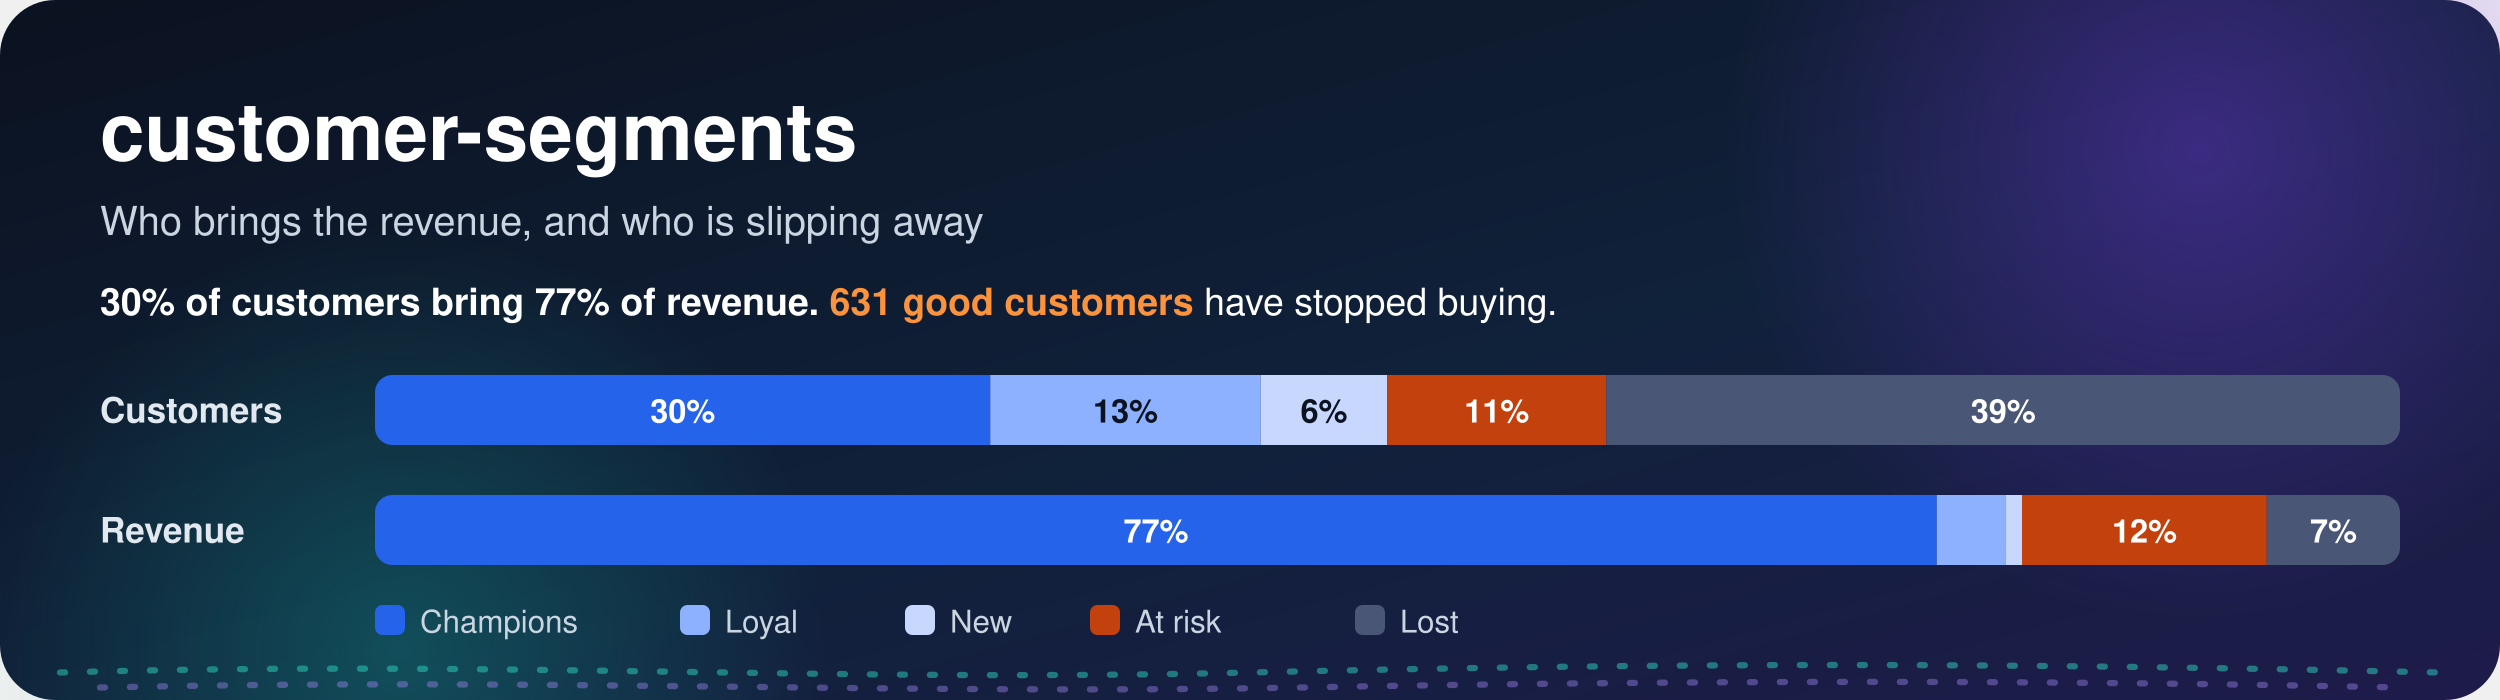
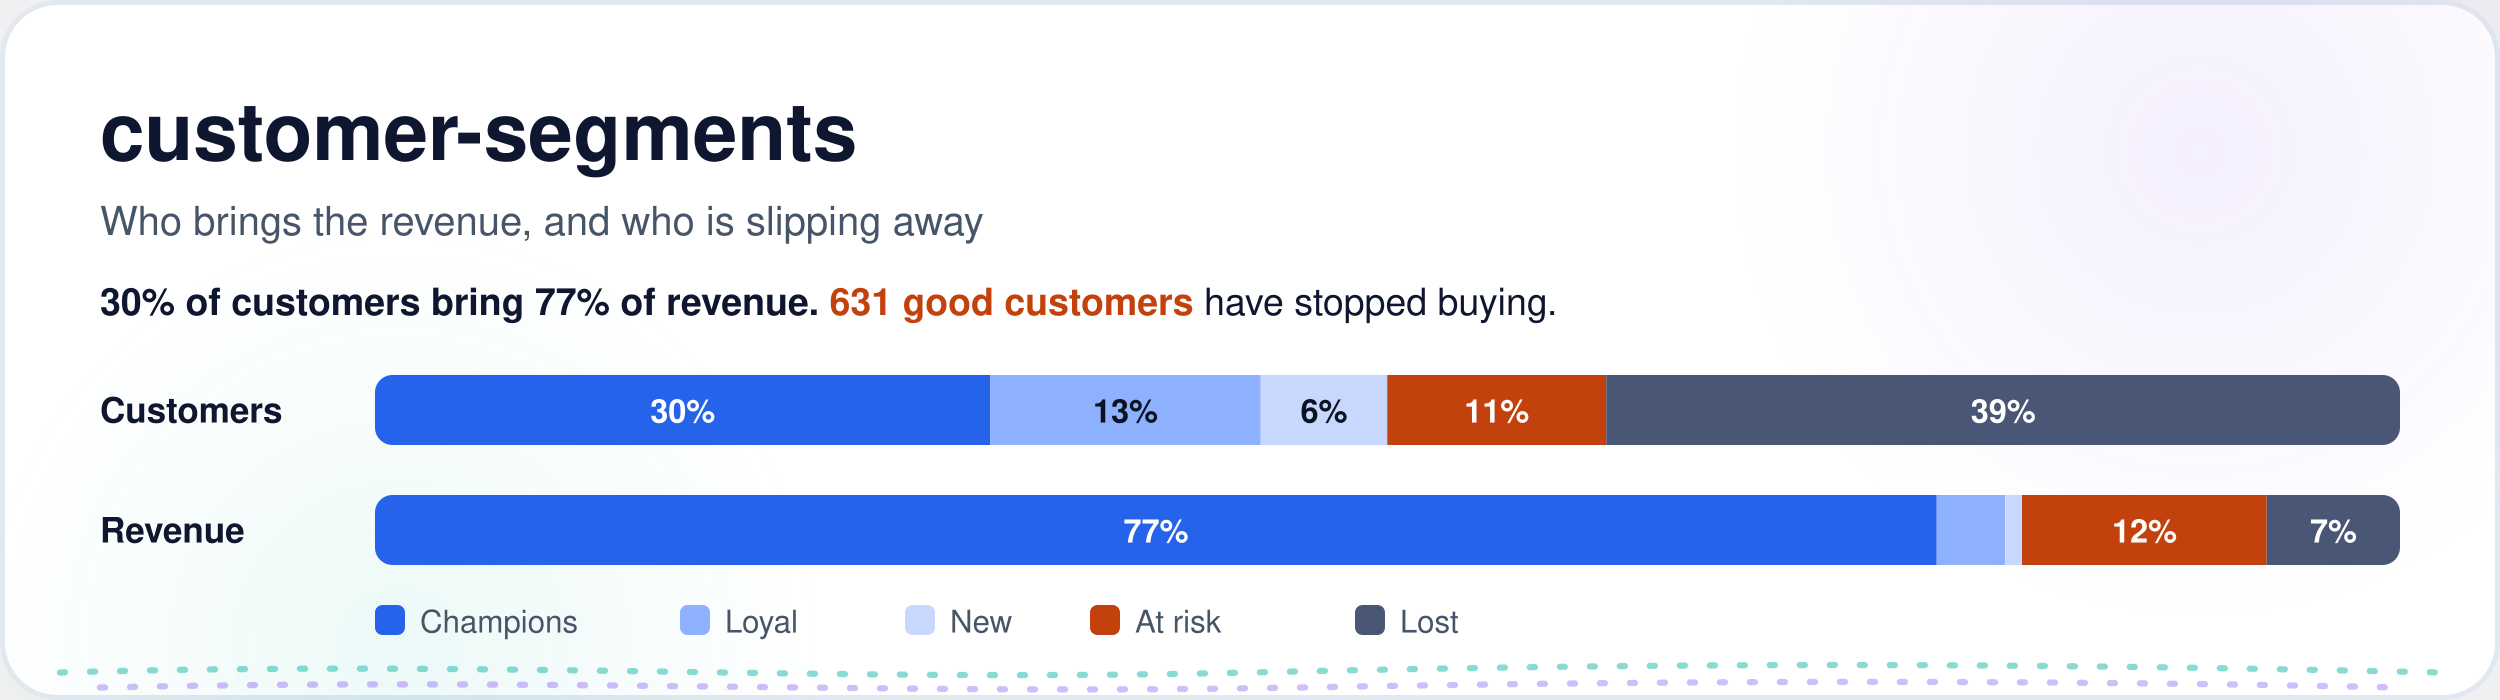
<svg xmlns="http://www.w3.org/2000/svg" viewBox="0 0 1000 280" width="1000" height="280" role="img" aria-label="customer-segments: who brings the revenue, and who is slipping away. 30% of customers bring 77% of revenue, and 631 good customers have stopped buying. Two bars compare each group's share of customers with its share of revenue.">
  <defs>
-     <linearGradient id="bg" x1="0" y1="0" x2="1" y2="1">
-       <stop offset="0" stop-color="#0B1220" />
-       <stop offset="0.55" stop-color="#10213A" />
-       <stop offset="1" stop-color="#1E1B4B" />
-     </linearGradient>
    <clipPath id="bars">
      <rect x="150" y="150" width="810" height="28" rx="7" />
      <rect x="150" y="198" width="810" height="28" rx="7" />
    </clipPath>
    <radialGradient id="jrGlowA" cx="0.5" cy="0.5" r="0.5">
-       <stop offset="0" stop-color="#7C3AED" stop-opacity="0.4" />
+       <stop offset="0" stop-color="#7C3AED" stop-opacity="0.08" />
      <stop offset="1" stop-color="#7C3AED" stop-opacity="0" />
    </radialGradient>
    <radialGradient id="jrGlowB" cx="0.5" cy="0.5" r="0.5">
-       <stop offset="0" stop-color="#14B8A6" stop-opacity="0.3" />
+       <stop offset="0" stop-color="#14B8A6" stop-opacity="0.08" />
      <stop offset="1" stop-color="#14B8A6" stop-opacity="0" />
    </radialGradient>
  </defs>
  <style>
    text { font-family: "Segoe UI", -apple-system, Helvetica, Arial, sans-serif; }
-     .name { font-size: 32px; font-weight: 700; fill: #FFFFFF; }
-     .sub { font-size: 16px; fill: #CBD5E1; }
-     .result { font-size: 15px; fill: #FFFFFF; }
-     .hot { fill: #FB923C; font-weight: 700; }
-     .lab { font-size: 14px; font-weight: 700; fill: #E2E8F0; }
+     .name { font-size: 32px; font-weight: 700; fill: #0E1630; }
+     .sub { font-size: 16px; fill: #475569; }
+     .result { font-size: 15px; fill: #0E1630; }
+     .hot { fill: #C2410C; font-weight: 700; }
+     .lab { font-size: 14px; font-weight: 700; fill: #0E1630; }
    .in { font-size: 13px; font-weight: 700; }
-     .leg { font-size: 12.5px; fill: #CBD5E1; }
+     .leg { font-size: 12.5px; fill: #475569; }
      .wave { fill: none; stroke-width: 2.5; stroke-linecap: round; stroke-dasharray: 2 10; animation: flow 6s linear infinite; }
    @keyframes flow { to { stroke-dashoffset: -120; } }
  </style>
-   <rect width="1000" height="280" rx="22" fill="url(#bg)" />
+   <rect x="1" y="1" width="998" height="278" rx="22" fill="#FFFFFF" stroke="#E2E8F0" stroke-width="2" />
  <circle cx="880" cy="60" r="190" fill="url(#jrGlowA)" />
  <circle cx="160" cy="260" r="170" fill="url(#jrGlowB)" />
-   <path class="wave" stroke="#2DD4BF" stroke-opacity="0.5" d="M24 269 C 200 264, 330 273, 500 269 S 800 265, 976 269" />
-   <path class="wave" stroke="#A78BFA" stroke-opacity="0.4" style="animation-duration:9s" d="M40 275 C 220 271, 360 278, 520 275 S 820 272, 960 275" />
+   <path class="wave" stroke="#14B8A6" stroke-opacity="0.5" d="M24 269 C 200 264, 330 273, 500 269 S 800 265, 976 269" />
+   <path class="wave" stroke="#8B5CF6" stroke-opacity="0.4" style="animation-duration:9s" d="M40 275 C 220 271, 360 278, 520 275 S 820 272, 960 275" />
  <text x="40" y="64" class="name">customer-segments</text>
  <text x="40" y="94" class="sub">Who brings the revenue, and who is slipping away</text>
  <text x="40" y="126" class="result">
    <tspan font-weight="700">30% of customers bring 77% of revenue.</tspan>
    <tspan class="hot">631 good customers</tspan> have stopped buying.</text>
  <text x="40" y="169" class="lab">Customers</text>
  <text x="40" y="217" class="lab">Revenue</text>
  <g clip-path="url(#bars)">
    <rect x="150.0" y="150" width="246.1" height="28" fill="#2563EB" />
    <text x="273.1" y="169" class="in" fill="#FFFFFF" text-anchor="middle">30%</text>
    <rect x="396.1" y="150" width="108.2" height="28" fill="#8DB0FF" />
    <text x="450.2" y="169" class="in" fill="#0B1220" text-anchor="middle">13%</text>
    <rect x="504.3" y="150" width="50.6" height="28" fill="#C7D7FE" />
    <text x="529.6" y="169" class="in" fill="#0B1220" text-anchor="middle">6%</text>
    <rect x="554.9" y="150" width="87.6" height="28" fill="#C2410C" />
    <text x="598.7" y="169" class="in" fill="#FFFFFF" text-anchor="middle">11%</text>
    <rect x="642.5" y="150" width="317.5" height="28" fill="#4A5675" />
    <text x="801.3" y="169" class="in" fill="#FFFFFF" text-anchor="middle">39%</text>
    <rect x="150.0" y="198" width="624.7" height="28" fill="#2563EB" />
    <text x="462.4" y="217" class="in" fill="#FFFFFF" text-anchor="middle">77%</text>
    <rect x="774.7" y="198" width="27.3" height="28" fill="#8DB0FF" />
    <rect x="802.1" y="198" width="6.8" height="28" fill="#C7D7FE" />
    <rect x="808.8" y="198" width="97.9" height="28" fill="#C2410C" />
    <text x="857.8" y="217" class="in" fill="#FFFFFF" text-anchor="middle">12%</text>
    <rect x="906.7" y="198" width="53.3" height="28" fill="#4A5675" />
    <text x="933.4" y="217" class="in" fill="#FFFFFF" text-anchor="middle">7%</text>
  </g>
  <rect x="150" y="242" width="12" height="12" rx="3" fill="#2563EB" />
  <text x="168" y="253" class="leg">Champions</text>
  <rect x="272" y="242" width="12" height="12" rx="3" fill="#8DB0FF" />
  <text x="290" y="253" class="leg">Loyal</text>
  <rect x="362" y="242" width="12" height="12" rx="3" fill="#C7D7FE" />
  <text x="380" y="253" class="leg">New</text>
  <rect x="436" y="242" width="12" height="12" rx="3" fill="#C2410C" />
  <text x="454" y="253" class="leg">At risk</text>
  <rect x="542" y="242" width="12" height="12" rx="3" fill="#4A5675" />
  <text x="560" y="253" class="leg">Lost</text>
</svg>
